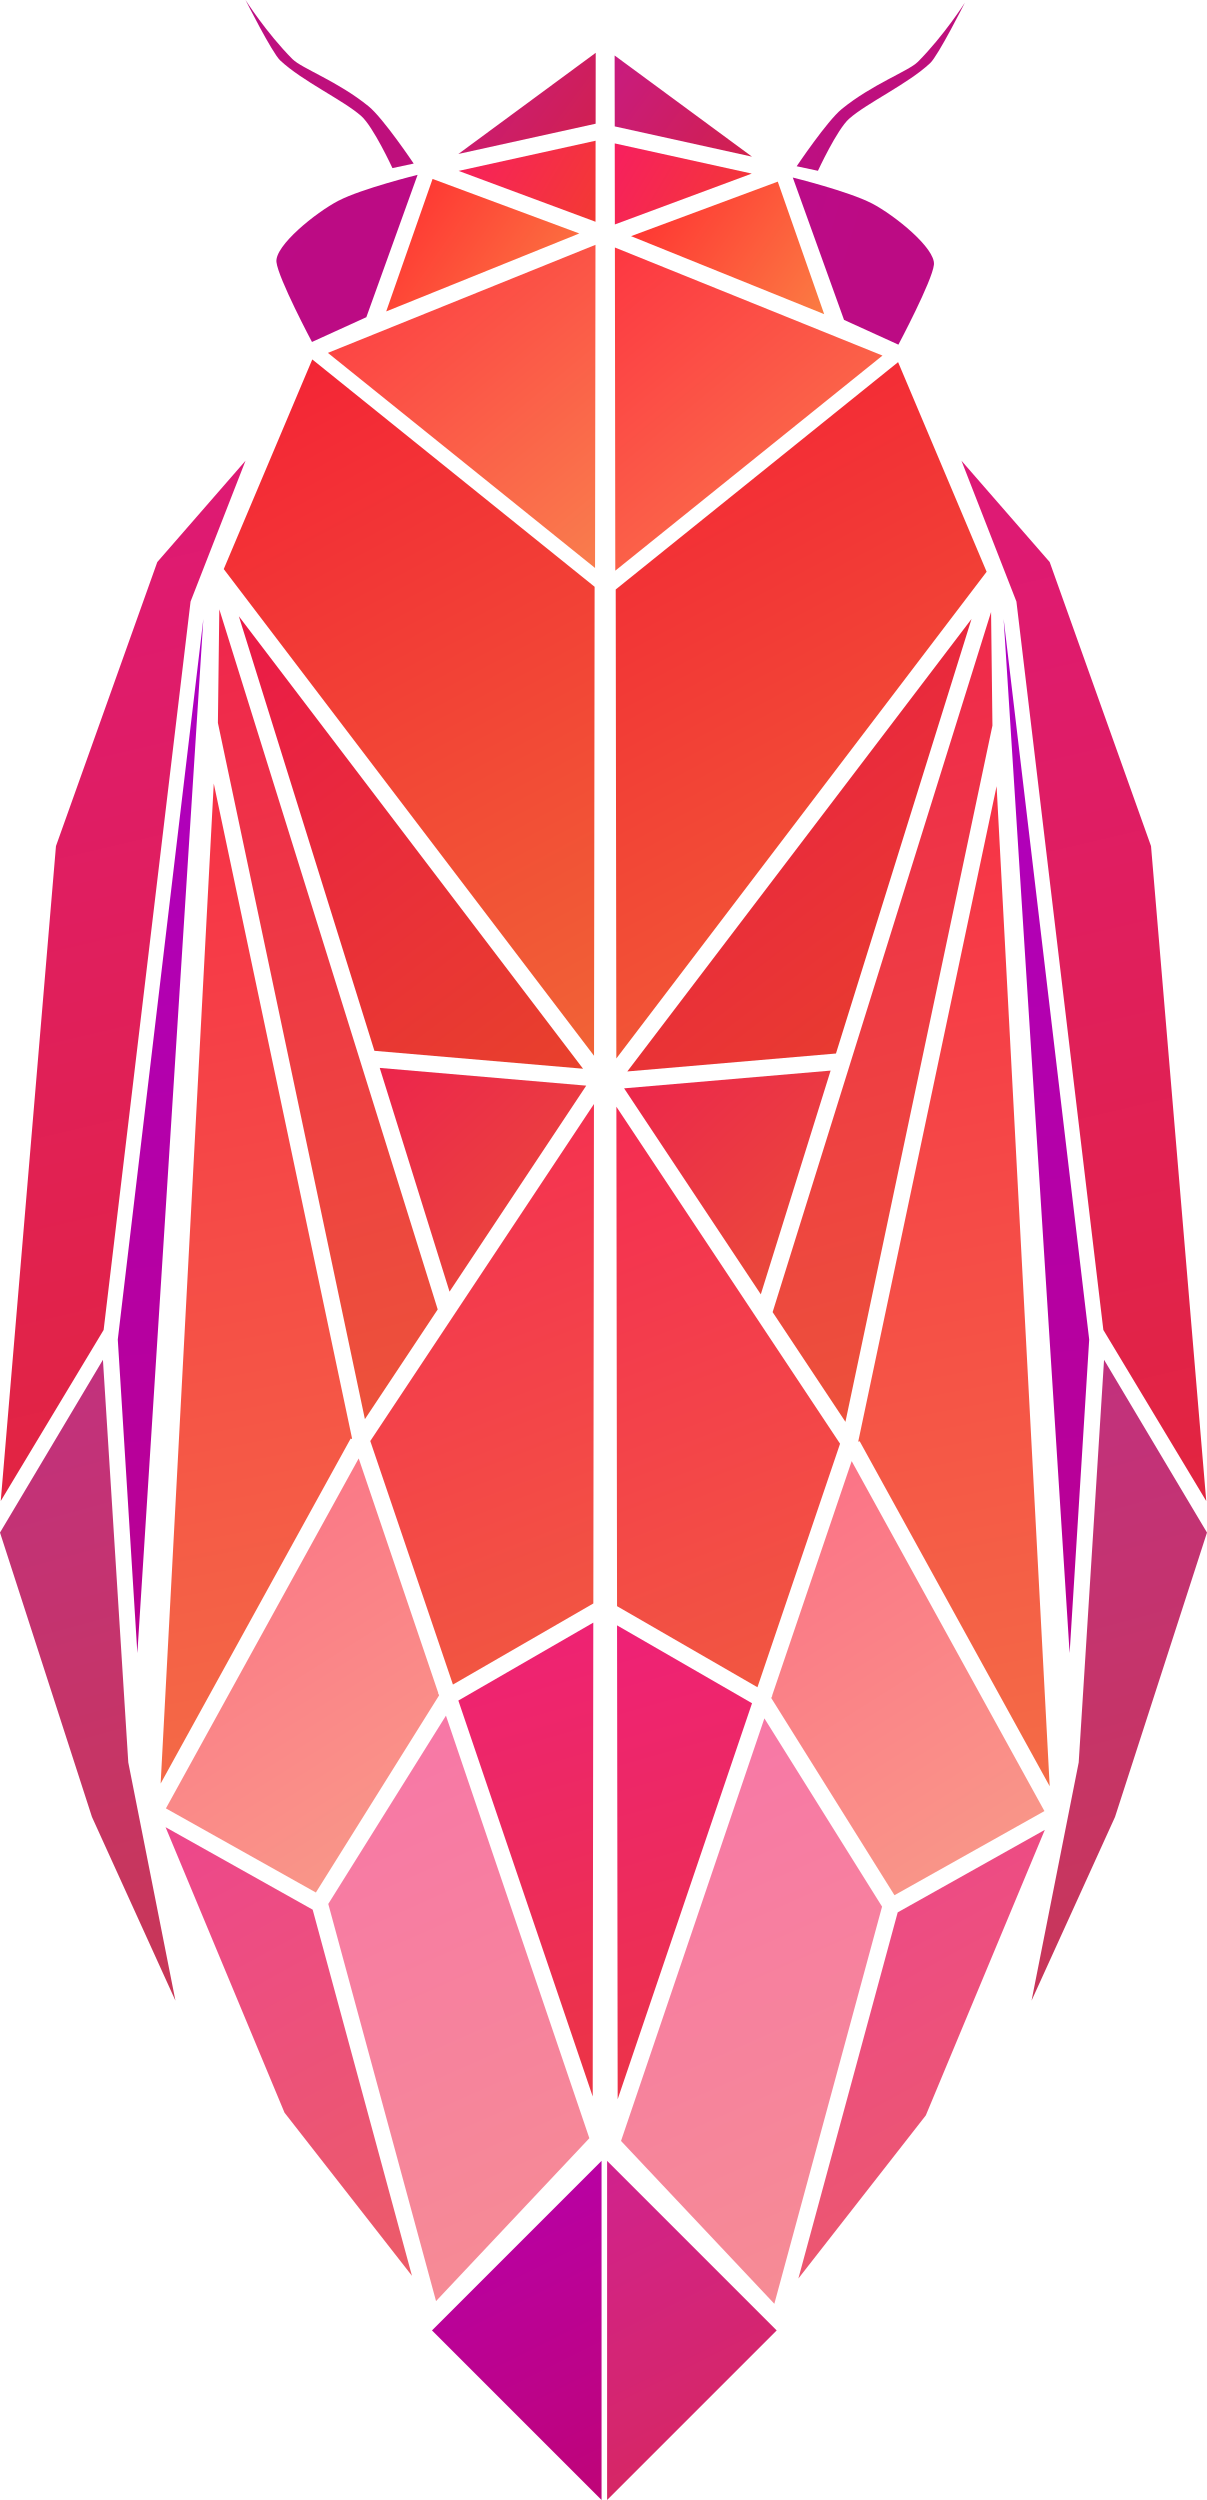
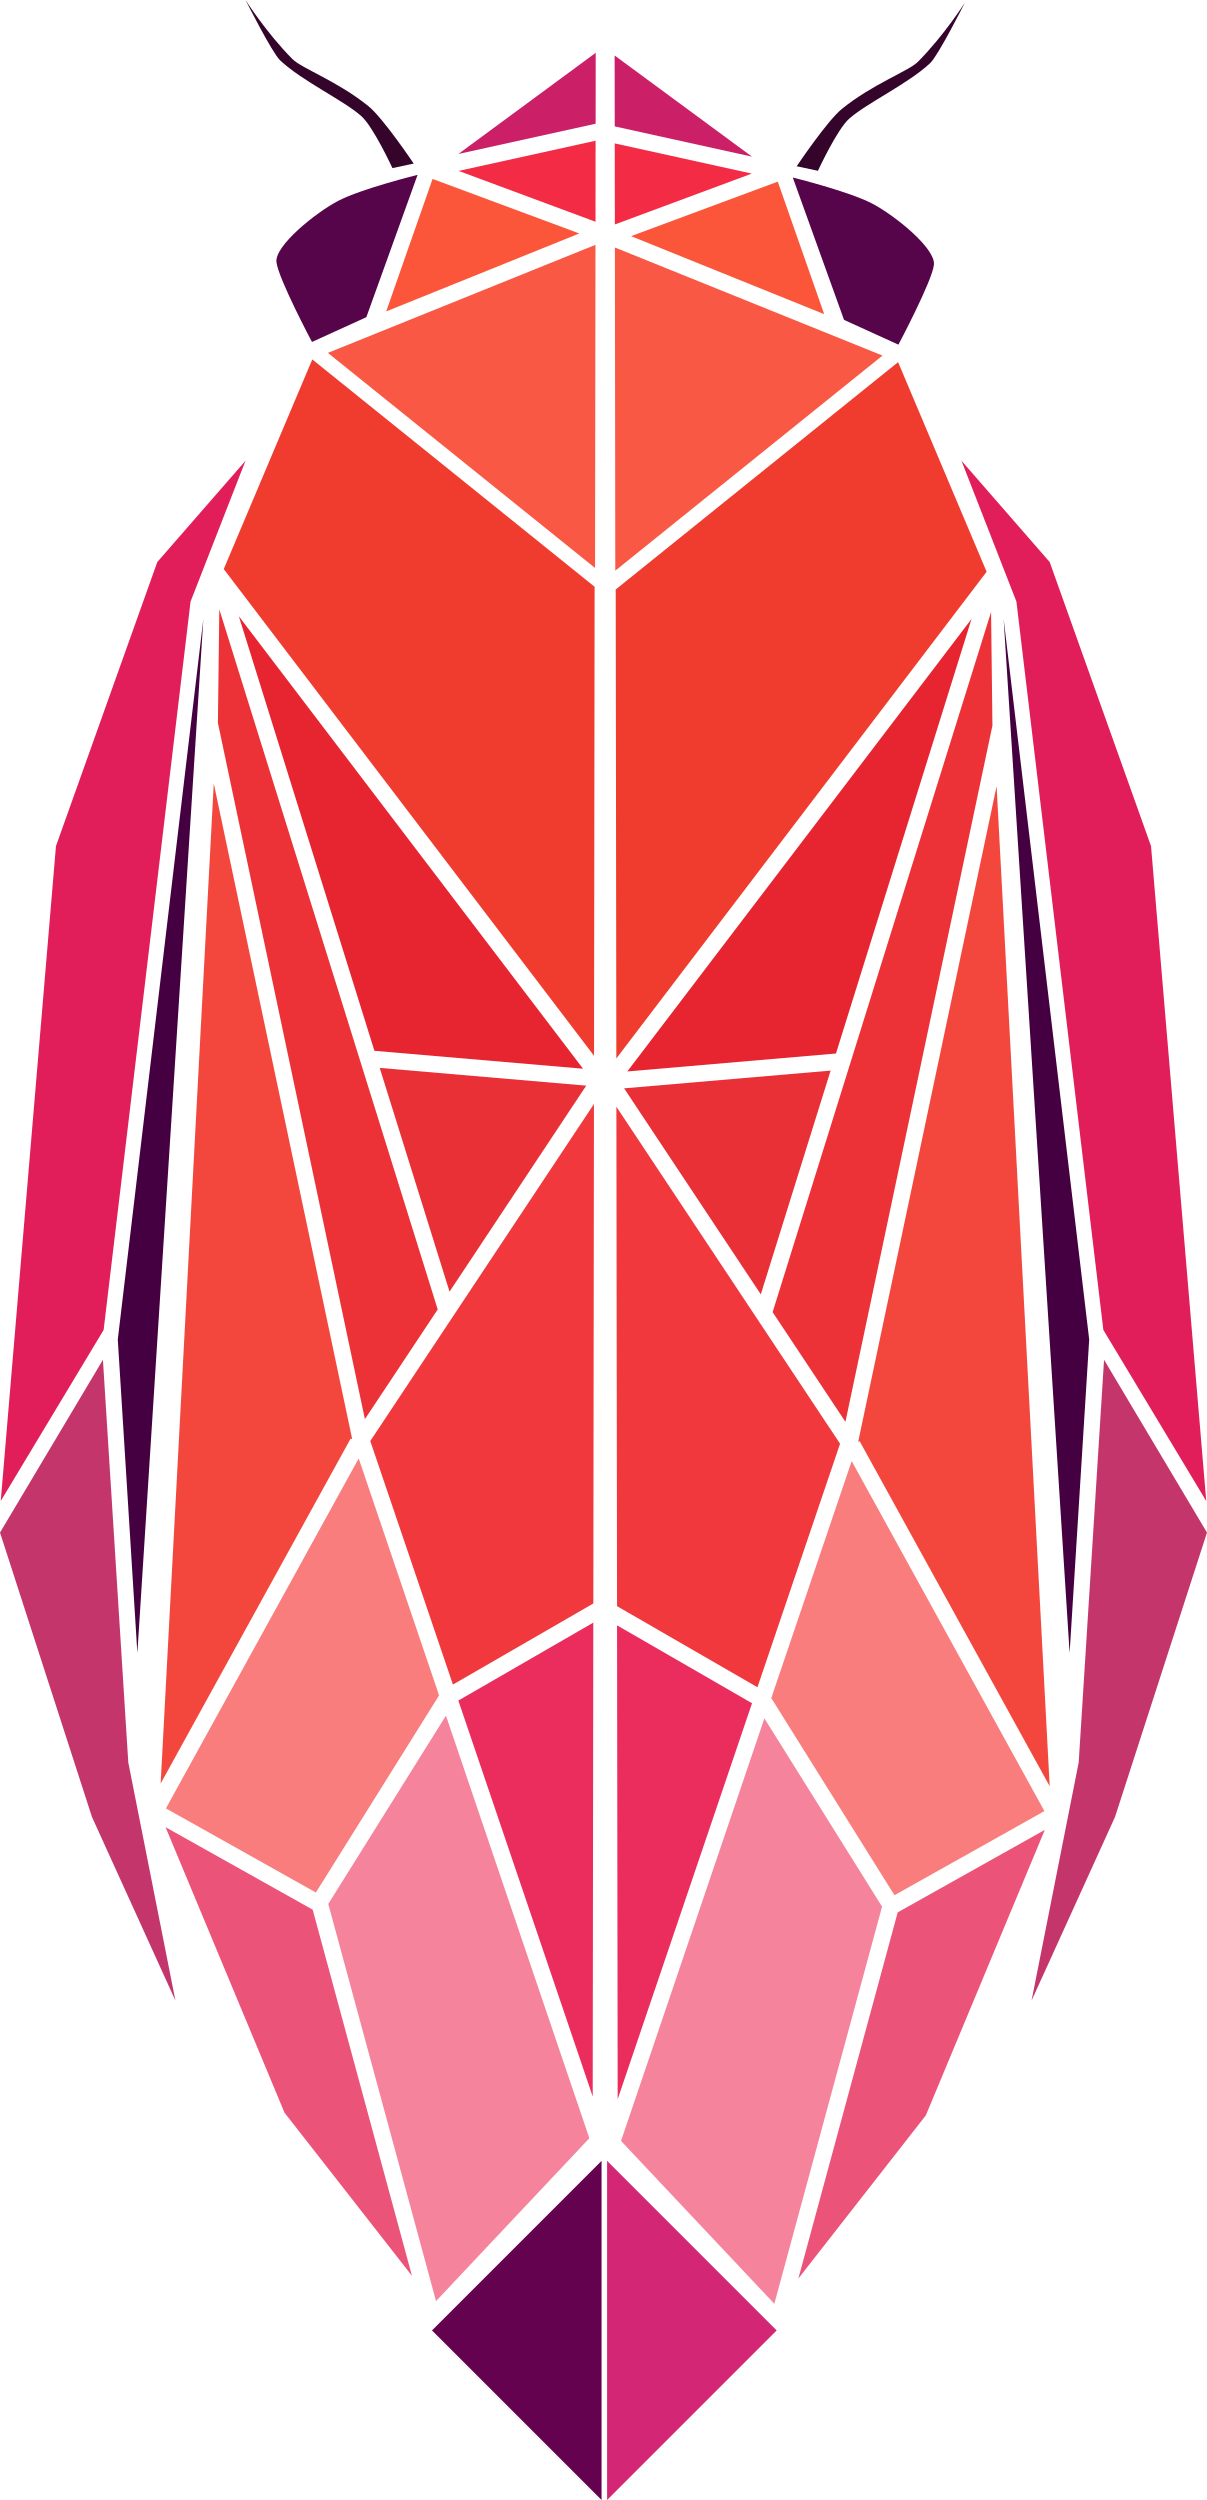
- <svg xmlns="http://www.w3.org/2000/svg" viewBox="0 0 309.47 641" width="309.47" height="641" role="img" aria-hidden="true">
+ <svg xmlns="http://www.w3.org/2000/svg" id="_图层_2" data-name="图层 2" viewBox="0 0 309.47 641">
  <defs>
-     <linearGradient id="fg001" gradientUnits="userSpaceOnUse" x1="0" y1="348.65" x2="44.98" y2="512.96">
-       <stop offset="0" stop-color="#c1317f" />
-       <stop offset="1" stop-color="#c93756" />
-     </linearGradient>
-     <linearGradient id="fg002" gradientUnits="userSpaceOnUse" x1="0.19" y1="118.13" x2="62.95" y2="384.86">
-       <stop offset="0" stop-color="#de1977" />
-       <stop offset="1" stop-color="#e2253f" />
-     </linearGradient>
-     <linearGradient id="fg003" gradientUnits="userSpaceOnUse" x1="30.2" y1="158.7" x2="52.14" y2="423.86">
-       <stop offset="0" stop-color="#ae00c3" />
-       <stop offset="1" stop-color="#ba0090" />
-     </linearGradient>
-     <linearGradient id="fg004" gradientUnits="userSpaceOnUse" x1="41.19" y1="200.89" x2="90.27" y2="457.3">
-       <stop offset="0" stop-color="#f63147" />
-       <stop offset="1" stop-color="#f46c46" />
-     </linearGradient>
-     <linearGradient id="fg005" gradientUnits="userSpaceOnUse" x1="42.45" y1="468.49" x2="105.63" y2="583.52">
-       <stop offset="0" stop-color="#ed478c" />
-       <stop offset="1" stop-color="#ec5c68" />
-     </linearGradient>
-     <linearGradient id="fg006" gradientUnits="userSpaceOnUse" x1="55.87" y1="156.23" x2="112.23" y2="363.87">
-       <stop offset="0" stop-color="#ef264d" />
-       <stop offset="1" stop-color="#ed533a" />
-     </linearGradient>
-     <linearGradient id="fg007" gradientUnits="userSpaceOnUse" x1="61.24" y1="158.01" x2="149.49" y2="274.02">
-       <stop offset="0" stop-color="#ea1a48" />
-       <stop offset="1" stop-color="#e8412c" />
-     </linearGradient>
-     <linearGradient id="fg008" gradientUnits="userSpaceOnUse" x1="42.54" y1="373.94" x2="112.58" y2="485.24">
-       <stop offset="0" stop-color="#fb7087" />
-       <stop offset="1" stop-color="#f99b88" />
-     </linearGradient>
-     <linearGradient id="fg009" gradientUnits="userSpaceOnUse" x1="57.37" y1="92.16" x2="152.46" y2="270.7">
-       <stop offset="0" stop-color="#f32236" />
-       <stop offset="1" stop-color="#f16336" />
-     </linearGradient>
-     <linearGradient id="fg010" gradientUnits="userSpaceOnUse" x1="157.87" y1="92.85" x2="252.97" y2="271.39">
-       <stop offset="0" stop-color="#f32236" />
-       <stop offset="1" stop-color="#f16336" />
-     </linearGradient>
-     <linearGradient id="fg011" gradientUnits="userSpaceOnUse" x1="197.76" y1="374.63" x2="267.79" y2="485.93">
-       <stop offset="0" stop-color="#fb7087" />
-       <stop offset="1" stop-color="#f99b88" />
-     </linearGradient>
-     <linearGradient id="fg012" gradientUnits="userSpaceOnUse" x1="160.84" y1="158.7" x2="249.1" y2="274.72">
-       <stop offset="0" stop-color="#ea1a48" />
-       <stop offset="1" stop-color="#e8412c" />
-     </linearGradient>
-     <linearGradient id="fg013" gradientUnits="userSpaceOnUse" x1="198.1" y1="156.92" x2="254.46" y2="364.56">
-       <stop offset="0" stop-color="#ef264d" />
-       <stop offset="1" stop-color="#ed533a" />
-     </linearGradient>
-     <linearGradient id="fg014" gradientUnits="userSpaceOnUse" x1="204.7" y1="469.18" x2="267.89" y2="584.21">
-       <stop offset="0" stop-color="#ed478c" />
-       <stop offset="1" stop-color="#ec5c68" />
-     </linearGradient>
-     <linearGradient id="fg015" gradientUnits="userSpaceOnUse" x1="220.07" y1="201.58" x2="269.14" y2="457.99">
-       <stop offset="0" stop-color="#f63147" />
-       <stop offset="1" stop-color="#f46c46" />
-     </linearGradient>
-     <linearGradient id="fg016" gradientUnits="userSpaceOnUse" x1="257.33" y1="158.7" x2="279.27" y2="423.86">
-       <stop offset="0" stop-color="#ae00c3" />
-       <stop offset="1" stop-color="#ba0090" />
-     </linearGradient>
-     <linearGradient id="fg017" gradientUnits="userSpaceOnUse" x1="246.52" y1="118.13" x2="309.28" y2="384.86">
-       <stop offset="0" stop-color="#de1977" />
-       <stop offset="1" stop-color="#e2253f" />
-     </linearGradient>
-     <linearGradient id="fg018" gradientUnits="userSpaceOnUse" x1="264.49" y1="348.65" x2="309.47" y2="512.96">
-       <stop offset="0" stop-color="#c1317f" />
-       <stop offset="1" stop-color="#c93756" />
-     </linearGradient>
-     <linearGradient id="fg019" gradientUnits="userSpaceOnUse" x1="84.17" y1="439.89" x2="151.11" y2="590">
-       <stop offset="0" stop-color="#f776a8" />
-       <stop offset="1" stop-color="#f68d93" />
-     </linearGradient>
-     <linearGradient id="fg020" gradientUnits="userSpaceOnUse" x1="97.36" y1="273.81" x2="150.31" y2="331.18">
-       <stop offset="0" stop-color="#ec254c" />
-       <stop offset="1" stop-color="#ea5038" />
-     </linearGradient>
-     <linearGradient id="fg021" gradientUnits="userSpaceOnUse" x1="94.94" y1="283.07" x2="152.29" y2="431.92">
-       <stop offset="0" stop-color="#f42c53" />
-       <stop offset="1" stop-color="#f25940" />
-     </linearGradient>
-     <linearGradient id="fg022" gradientUnits="userSpaceOnUse" x1="110.76" y1="554.04" x2="154.24" y2="641">
-       <stop offset="0" stop-color="#b700ae" />
-       <stop offset="1" stop-color="#bf0477" />
-     </linearGradient>
-     <linearGradient id="fg023" gradientUnits="userSpaceOnUse" x1="117.52" y1="416.04" x2="152.12" y2="537.54">
-       <stop offset="0" stop-color="#ee2177" />
-       <stop offset="1" stop-color="#ec3544" />
-     </linearGradient>
-     <linearGradient id="fg024" gradientUnits="userSpaceOnUse" x1="155.66" y1="554.04" x2="199.14" y2="641">
-       <stop offset="0" stop-color="#d0228e" />
-       <stop offset="1" stop-color="#d8285b" />
-     </linearGradient>
-     <linearGradient id="fg025" gradientUnits="userSpaceOnUse" x1="158.21" y1="416.74" x2="192.82" y2="538.24">
-       <stop offset="0" stop-color="#ee2177" />
-       <stop offset="1" stop-color="#ec3544" />
-     </linearGradient>
-     <linearGradient id="fg026" gradientUnits="userSpaceOnUse" x1="158.04" y1="283.76" x2="215.39" y2="432.61">
-       <stop offset="0" stop-color="#f42c53" />
-       <stop offset="1" stop-color="#f25940" />
-     </linearGradient>
-     <linearGradient id="fg027" gradientUnits="userSpaceOnUse" x1="160.02" y1="274.5" x2="212.97" y2="331.87">
-       <stop offset="0" stop-color="#ec254c" />
-       <stop offset="1" stop-color="#ea5038" />
-     </linearGradient>
-     <linearGradient id="fg028" gradientUnits="userSpaceOnUse" x1="159.23" y1="440.59" x2="226.16" y2="590.69">
-       <stop offset="0" stop-color="#f776a8" />
-       <stop offset="1" stop-color="#f68d93" />
-     </linearGradient>
-     <linearGradient id="fg029" gradientUnits="userSpaceOnUse" x1="-20.78" y1="-15.49" x2="75.03" y2="15.19">
-       <stop offset="0" stop-color="#b60aaf" />
-       <stop offset="1" stop-color="#be0f7c" />
-     </linearGradient>
-     <linearGradient id="fg030" gradientUnits="userSpaceOnUse" x1="-13.94" y1="-20.5" x2="86.84" y2="51.44">
-       <stop offset="0" stop-color="#b107b4" />
-       <stop offset="1" stop-color="#bc0b84" />
-     </linearGradient>
-     <linearGradient id="fg031" gradientUnits="userSpaceOnUse" x1="-19.49" y1="-15.49" x2="235.31" y2="15.88">
-       <stop offset="0" stop-color="#b60aaf" />
-       <stop offset="1" stop-color="#be0f7c" />
-     </linearGradient>
-     <linearGradient id="fg032" gradientUnits="userSpaceOnUse" x1="-20.23" y1="-20.5" x2="223.5" y2="52.13">
-       <stop offset="0" stop-color="#b107b4" />
-       <stop offset="1" stop-color="#bc0b84" />
-     </linearGradient>
-     <linearGradient id="fg033" gradientUnits="userSpaceOnUse" x1="99.02" y1="45.88" x2="148.53" y2="79.85">
-       <stop offset="0" stop-color="#ff2d31" />
-       <stop offset="1" stop-color="#fb7c43" />
-     </linearGradient>
-     <linearGradient id="fg034" gradientUnits="userSpaceOnUse" x1="84.07" y1="62.77" x2="152.68" y2="145.63">
-       <stop offset="0" stop-color="#fd3742" />
-       <stop offset="1" stop-color="#f97d4d" />
-     </linearGradient>
-     <linearGradient id="fg035" gradientUnits="userSpaceOnUse" x1="117.59" y1="36.08" x2="152.71" y2="56.86">
-       <stop offset="0" stop-color="#f71f5f" />
-       <stop offset="1" stop-color="#f33a33" />
-     </linearGradient>
-     <linearGradient id="fg036" gradientUnits="userSpaceOnUse" x1="117.52" y1="13.54" x2="152.74" y2="39.48">
-       <stop offset="0" stop-color="#c81b80" />
-       <stop offset="1" stop-color="#d1204d" />
-     </linearGradient>
-     <linearGradient id="fg037" gradientUnits="userSpaceOnUse" x1="157.59" y1="14.23" x2="192.81" y2="40.17">
-       <stop offset="0" stop-color="#c81b80" />
-       <stop offset="1" stop-color="#d1204d" />
-     </linearGradient>
-     <linearGradient id="fg038" gradientUnits="userSpaceOnUse" x1="157.62" y1="36.77" x2="192.75" y2="57.55">
-       <stop offset="0" stop-color="#f71f5f" />
-       <stop offset="1" stop-color="#f33a33" />
-     </linearGradient>
-     <linearGradient id="fg039" gradientUnits="userSpaceOnUse" x1="157.66" y1="63.46" x2="226.27" y2="146.32">
-       <stop offset="0" stop-color="#fd3742" />
-       <stop offset="1" stop-color="#f97d4d" />
-     </linearGradient>
-     <linearGradient id="fg040" gradientUnits="userSpaceOnUse" x1="161.8" y1="46.57" x2="211.32" y2="80.55">
-       <stop offset="0" stop-color="#ff2d31" />
-       <stop offset="1" stop-color="#fb7c43" />
-     </linearGradient>
+     <style>
+       .cls-1 {
+         fill: #f95844;
+       }
+ 
+       .cls-1, .cls-2, .cls-3, .cls-4, .cls-5, .cls-6, .cls-7, .cls-8, .cls-9, .cls-10, .cls-11, .cls-12, .cls-13, .cls-14, .cls-15, .cls-16, .cls-17, .cls-18 {
+         fill-rule: evenodd;
+       }
+ 
+       .cls-2 {
+         fill: #64024f;
+       }
+ 
+       .cls-3 {
+         fill: #f32b45;
+       }
+ 
+       .cls-4 {
+         fill: #34042a;
+       }
+ 
+       .cls-19 {
+         fill: #440040;
+       }
+ 
+       .cls-5 {
+         fill: #e93036;
+       }
+ 
+       .cls-20 {
+         fill: #e11e5a;
+       }
+ 
+       .cls-6 {
+         fill: #eb2d5d;
+       }
+ 
+       .cls-7 {
+         fill: #f5839c;
+       }
+ 
+       .cls-21 {
+         fill: #c4356b;
+       }
+ 
+       .cls-8 {
+         fill: #f97d7d;
+       }
+ 
+       .cls-9 {
+         fill: #fb563a;
+       }
+ 
+       .cls-10 {
+         fill: #d32675;
+       }
+ 
+       .cls-11 {
+         fill: #eb5379;
+       }
+ 
+       .cls-12 {
+         fill: #f3473d;
+       }
+ 
+       .cls-13 {
+         fill: #e72530;
+       }
+ 
+       .cls-14 {
+         fill: #56054a;
+       }
+ 
+       .cls-15 {
+         fill: #f03c2e;
+       }
+ 
+       .cls-16 {
+         fill: #cb1f67;
+       }
+ 
+       .cls-17 {
+         fill: #f1383d;
+       }
+ 
+       .cls-18 {
+         fill: #ec3237;
+       }
+     </style>
  </defs>
-   <g id="wings-left">
-     <polygon id="wings-left-01" points="32.89 451.88 44.98 512.96 23.58 465.87 0 392.95 26.39 348.65 32.89 451.88" fill="url(#fg001)" fill-rule="evenodd" />
-     <polygon id="wings-left-02" points="26.57 341 .19 384.86 14.35 216.93 40.33 144.11 62.95 118.13 48.86 154.24 26.57 341" fill="url(#fg002)" fill-rule="evenodd" />
-     <polygon id="wings-left-03" points="35.22 423.86 30.2 343.46 52.14 158.7 35.22 423.86" fill="url(#fg003)" fill-rule="evenodd" />
-     <polygon id="wings-left-04" points="54.81 200.89 90.27 368.84 90.18 368.97 89.92 368.83 41.19 457.3 54.81 200.89" fill="url(#fg004)" fill-rule="evenodd" />
-     <polygon id="wings-left-05" points="105.63 583.52 72.95 541.69 42.45 468.49 80.17 489.64 105.63 583.52" fill="url(#fg005)" fill-rule="evenodd" />
-     <polygon id="wings-left-06" points="93.56 363.87 55.87 185.35 56.23 156.23 112.23 335.74 93.56 363.87" fill="url(#fg006)" fill-rule="evenodd" />
-     <polygon id="wings-left-07" points="61.24 158.01 149.49 274.02 96 269.43 61.24 158.01" fill="url(#fg007)" fill-rule="evenodd" />
-     <polygon id="wings-left-08" points="112.58 434.7 80.99 485.24 42.54 463.67 91.97 373.94 112.37 434.08 112.31 434.12 112.49 434.44 112.58 434.7" fill="url(#fg008)" fill-rule="evenodd" />
-     <polygon id="wings-left-09" points="80.07 92.16 152.46 150.45 152.31 270.7 57.37 145.91 80.07 92.16" fill="url(#fg009)" fill-rule="evenodd" />
-   </g>
-   <g id="wings-right">
-     <polygon id="wings-right-01" points="230.27 92.85 157.87 151.14 158.03 271.39 252.97 146.6 230.27 92.85" fill="url(#fg010)" fill-rule="evenodd" />
-     <polygon id="wings-right-02" points="197.76 435.39 229.34 485.93 267.79 464.36 218.37 374.63 197.96 434.78 198.03 434.81 197.84 435.13 197.76 435.39" fill="url(#fg011)" fill-rule="evenodd" />
-     <polygon id="wings-right-03" points="249.1 158.7 160.84 274.72 214.34 270.12 249.1 158.7" fill="url(#fg012)" fill-rule="evenodd" />
-     <polygon id="wings-right-04" points="216.77 364.56 254.46 186.04 254.11 156.92 198.1 336.43 216.77 364.56" fill="url(#fg013)" fill-rule="evenodd" />
-     <polygon id="wings-right-05" points="204.7 584.21 237.38 542.38 267.89 469.18 230.17 490.33 204.7 584.21" fill="url(#fg014)" fill-rule="evenodd" />
-     <polygon id="wings-right-06" points="255.53 201.58 220.07 369.53 220.16 369.67 220.41 369.52 269.14 457.99 255.53 201.58" fill="url(#fg015)" fill-rule="evenodd" />
-     <polygon id="wings-right-07" points="274.25 423.86 279.27 343.46 257.33 158.7 274.25 423.86" fill="url(#fg016)" fill-rule="evenodd" />
-     <polygon id="wings-right-08" points="282.9 341 309.28 384.86 295.12 216.93 269.14 144.11 246.52 118.13 260.61 154.24 282.9 341" fill="url(#fg017)" fill-rule="evenodd" />
-     <polygon id="wings-right-09" points="276.58 451.88 264.49 512.96 285.89 465.87 309.47 392.95 283.08 348.65 276.58 451.88" fill="url(#fg018)" fill-rule="evenodd" />
-   </g>
-   <g id="body">
-     <polygon id="body-01" points="114.34 439.89 151.11 548.24 111.8 590 84.17 488.17 114.34 439.89" fill="url(#fg019)" fill-rule="evenodd" />
-     <polygon id="body-02" points="115.26 331.18 97.36 273.81 150.31 278.36 115.26 331.18" fill="url(#fg020)" fill-rule="evenodd" />
-     <polygon id="body-03" points="94.94 369.48 152.29 283.07 152.13 411.13 116.13 431.92 94.94 369.48" fill="url(#fg021)" fill-rule="evenodd" />
-     <polygon id="body-04" points="154.24 554.04 110.76 597.52 154.24 641 154.24 554.04" fill="url(#fg022)" fill-rule="evenodd" />
-     <polygon id="body-05" points="152.12 416.04 151.97 537.54 117.52 436.02 152.12 416.04" fill="url(#fg023)" fill-rule="evenodd" />
-     <polygon id="body-06" points="155.66 554.04 155.66 641 199.14 597.52 155.66 554.04" fill="url(#fg024)" fill-rule="evenodd" />
-     <polygon id="body-07" points="158.21 416.74 158.37 538.24 192.82 436.71 158.21 416.74" fill="url(#fg025)" fill-rule="evenodd" />
-     <polygon id="body-08" points="215.39 370.17 158.04 283.76 158.21 411.82 194.21 432.61 215.39 370.17" fill="url(#fg026)" fill-rule="evenodd" />
-     <polygon id="body-09" points="195.07 331.87 212.97 274.5 160.02 279.05 195.07 331.87" fill="url(#fg027)" fill-rule="evenodd" />
-     <polygon id="body-10" points="195.99 440.59 159.23 548.94 198.54 590.69 226.16 488.86 195.99 440.59" fill="url(#fg028)" fill-rule="evenodd" />
-   </g>
-   <g id="antennae">
-     <path id="antennae-01" d="M75.03,15.19c2.34,2.35,11.64,5.68,19.49,12.08,3.79,3.09,11.55,14.67,11.55,14.67l-5.45,1.16s-4.9-10.61-8-13.35c-4.61-4.08-15.07-8.91-20.78-14.26-2.09-1.96-8.89-15.49-8.89-15.49,0,0,5.3,8.38,12.07,15.19Z" fill="url(#fg029)" fill-rule="evenodd" />
-     <path id="antennae-02" d="M86.84,51.44c5.94-3.08,20.23-6.61,20.23-6.61l-13.14,36.5-13.94,6.35s-8.67-16.32-9.11-20.5c-.44-4.18,10.02-12.66,15.96-15.75Z" fill="url(#fg030)" fill-rule="evenodd" />
-     <path id="antennae-03" d="M235.31,15.88c-2.34,2.35-11.64,5.68-19.49,12.08-3.79,3.09-11.55,14.67-11.55,14.67l5.45,1.16s4.9-10.61,8-13.35c4.61-4.08,15.07-8.91,20.78-14.26,2.09-1.96,8.89-15.49,8.89-15.49,0,0-5.3,8.38-12.07,15.19Z" fill="url(#fg031)" fill-rule="evenodd" />
-     <path id="antennae-04" d="M223.5,52.13c-5.94-3.08-20.23-6.61-20.23-6.61l13.14,36.5,13.94,6.35s8.67-16.32,9.11-20.5-10.02-12.66-15.96-15.75Z" fill="url(#fg032)" fill-rule="evenodd" />
-     <polygon id="antennae-05" points="99.02 79.85 110.91 45.88 148.53 59.86 99.02 79.85" fill="url(#fg033)" fill-rule="evenodd" />
-     <polygon id="antennae-06" points="152.68 62.77 152.57 145.63 84.07 90.48 152.68 62.77" fill="url(#fg034)" fill-rule="evenodd" />
-     <polygon id="antennae-07" points="152.71 36.08 152.69 56.86 117.59 43.82 152.71 36.08" fill="url(#fg035)" fill-rule="evenodd" />
-     <polygon id="antennae-08" points="152.74 13.54 152.72 31.72 117.52 39.48 152.74 13.54" fill="url(#fg036)" fill-rule="evenodd" />
-     <polygon id="antennae-09" points="157.59 14.23 157.62 32.41 192.81 40.17 157.59 14.23" fill="url(#fg037)" fill-rule="evenodd" />
-     <polygon id="antennae-10" points="157.62 36.77 157.65 57.55 192.75 44.51 157.62 36.77" fill="url(#fg038)" fill-rule="evenodd" />
-     <polygon id="antennae-11" points="157.66 63.46 157.76 146.32 226.27 91.17 157.66 63.46" fill="url(#fg039)" fill-rule="evenodd" />
-     <polygon id="antennae-12" points="211.32 80.55 199.42 46.57 161.8 60.55 211.32 80.55" fill="url(#fg040)" fill-rule="evenodd" />
+   <g id="_图层_2-2" data-name="图层 2">
+     <g>
+       <g>
+         <polygon class="cls-20" points="282.9 341 309.28 384.86 295.12 216.93 269.14 144.11 246.52 118.13 260.61 154.24 282.9 341" />
+         <polygon class="cls-21" points="276.58 451.88 264.49 512.96 285.89 465.87 309.47 392.95 283.08 348.65 276.58 451.88" />
+         <polygon class="cls-19" points="274.25 423.86 279.27 343.46 257.33 158.7 274.25 423.86" />
+       </g>
+       <g>
+         <g>
+           <polygon class="cls-1" points="157.66 63.46 157.76 146.32 226.27 91.17 157.66 63.46" />
+           <polygon class="cls-9" points="211.32 80.55 199.42 46.57 161.8 60.55 211.32 80.55" />
+           <polygon class="cls-16" points="157.59 14.23 157.62 32.41 192.81 40.17 157.59 14.23" />
+           <polygon class="cls-3" points="157.62 36.77 157.65 57.55 192.75 44.51 157.62 36.77" />
+           <polygon class="cls-17" points="215.39 370.17 158.04 283.76 158.21 411.82 194.21 432.61 215.39 370.17" />
+           <polygon class="cls-15" points="230.27 92.85 157.87 151.14 158.03 271.39 252.97 146.6 230.27 92.85" />
+           <polygon class="cls-6" points="158.21 416.74 158.37 538.24 192.82 436.71 158.21 416.74" />
+           <polygon class="cls-5" points="195.07 331.87 212.97 274.5 160.02 279.05 195.07 331.87" />
+           <polygon class="cls-13" points="249.1 158.7 160.84 274.72 214.34 270.12 249.1 158.7" />
+           <polygon class="cls-8" points="197.76 435.39 229.34 485.93 267.79 464.36 218.37 374.63 197.96 434.78 198.03 434.81 197.84 435.13 197.76 435.39" />
+           <polygon class="cls-18" points="216.77 364.56 254.46 186.04 254.11 156.92 198.1 336.43 216.77 364.56" />
+           <polygon class="cls-7" points="195.99 440.59 159.23 548.94 198.54 590.69 226.16 488.86 195.99 440.59" />
+           <polygon class="cls-12" points="255.53 201.58 220.07 369.53 220.16 369.67 220.41 369.52 269.14 457.99 255.53 201.58" />
+           <polygon class="cls-11" points="204.7 584.21 237.38 542.38 267.89 469.18 230.17 490.33 204.7 584.21" />
+         </g>
+         <g>
+           <path class="cls-14" d="M223.5,52.13c-5.94-3.08-20.23-6.61-20.23-6.61l13.14,36.5,13.94,6.35s8.67-16.32,9.11-20.5-10.02-12.66-15.96-15.75Z" />
+           <path class="cls-4" d="M235.31,15.88c-2.34,2.35-11.64,5.68-19.49,12.08-3.79,3.09-11.55,14.67-11.55,14.67l5.45,1.16s4.9-10.61,8-13.35c4.61-4.08,15.07-8.91,20.78-14.26,2.09-1.96,8.89-15.49,8.89-15.49,0,0-5.3,8.38-12.07,15.19Z" />
+         </g>
+       </g>
+       <g>
+         <g>
+           <polygon class="cls-1" points="152.68 62.77 152.57 145.63 84.07 90.48 152.68 62.77" />
+           <polygon class="cls-9" points="99.02 79.85 110.91 45.88 148.53 59.86 99.02 79.85" />
+           <polygon class="cls-16" points="152.74 13.54 152.72 31.72 117.52 39.48 152.74 13.54" />
+           <polygon class="cls-3" points="152.71 36.08 152.69 56.86 117.59 43.82 152.71 36.08" />
+           <polygon class="cls-17" points="94.94 369.48 152.29 283.07 152.13 411.13 116.13 431.92 94.94 369.48" />
+           <polygon class="cls-15" points="80.07 92.16 152.46 150.45 152.31 270.7 57.37 145.91 80.07 92.16" />
+           <polygon class="cls-6" points="152.12 416.04 151.97 537.54 117.52 436.02 152.12 416.04" />
+           <polygon class="cls-5" points="115.26 331.18 97.36 273.81 150.31 278.36 115.26 331.18" />
+           <polygon class="cls-13" points="61.24 158.01 149.49 274.02 96 269.43 61.24 158.01" />
+           <polygon class="cls-8" points="112.58 434.7 80.99 485.24 42.54 463.67 91.97 373.94 112.37 434.08 112.31 434.12 112.49 434.44 112.58 434.7" />
+           <polygon class="cls-18" points="93.56 363.87 55.87 185.35 56.23 156.23 112.23 335.74 93.56 363.87" />
+           <polygon class="cls-7" points="114.34 439.89 151.11 548.24 111.8 590 84.17 488.17 114.34 439.89" />
+           <polygon class="cls-12" points="54.81 200.89 90.27 368.84 90.18 368.97 89.92 368.83 41.19 457.3 54.81 200.89" />
+           <polygon class="cls-11" points="105.63 583.52 72.95 541.69 42.45 468.49 80.17 489.64 105.63 583.52" />
+         </g>
+         <g>
+           <path class="cls-14" d="M86.84,51.44c5.94-3.08,20.23-6.61,20.23-6.61l-13.14,36.5-13.94,6.35s-8.67-16.32-9.11-20.5c-.44-4.18,10.02-12.66,15.96-15.75Z" />
+           <path class="cls-4" d="M75.03,15.19c2.34,2.35,11.64,5.68,19.49,12.08,3.79,3.09,11.55,14.67,11.55,14.67l-5.45,1.16s-4.9-10.61-8-13.35c-4.61-4.08-15.07-8.91-20.78-14.26-2.09-1.96-8.89-15.49-8.89-15.49,0,0,5.3,8.38,12.07,15.19Z" />
+         </g>
+       </g>
+       <g>
+         <polygon class="cls-10" points="155.66 554.04 155.66 641 199.14 597.52 155.66 554.04" />
+         <polygon class="cls-2" points="154.24 554.04 110.76 597.52 154.24 641 154.24 554.04" />
+       </g>
+       <g>
+         <polygon class="cls-20" points="26.57 341 .19 384.86 14.35 216.93 40.33 144.11 62.95 118.13 48.86 154.24 26.57 341" />
+         <polygon class="cls-21" points="32.89 451.88 44.98 512.96 23.58 465.87 0 392.95 26.39 348.65 32.89 451.88" />
+         <polygon class="cls-19" points="35.22 423.86 30.2 343.46 52.14 158.7 35.22 423.86" />
+       </g>
+     </g>
  </g>
</svg>
